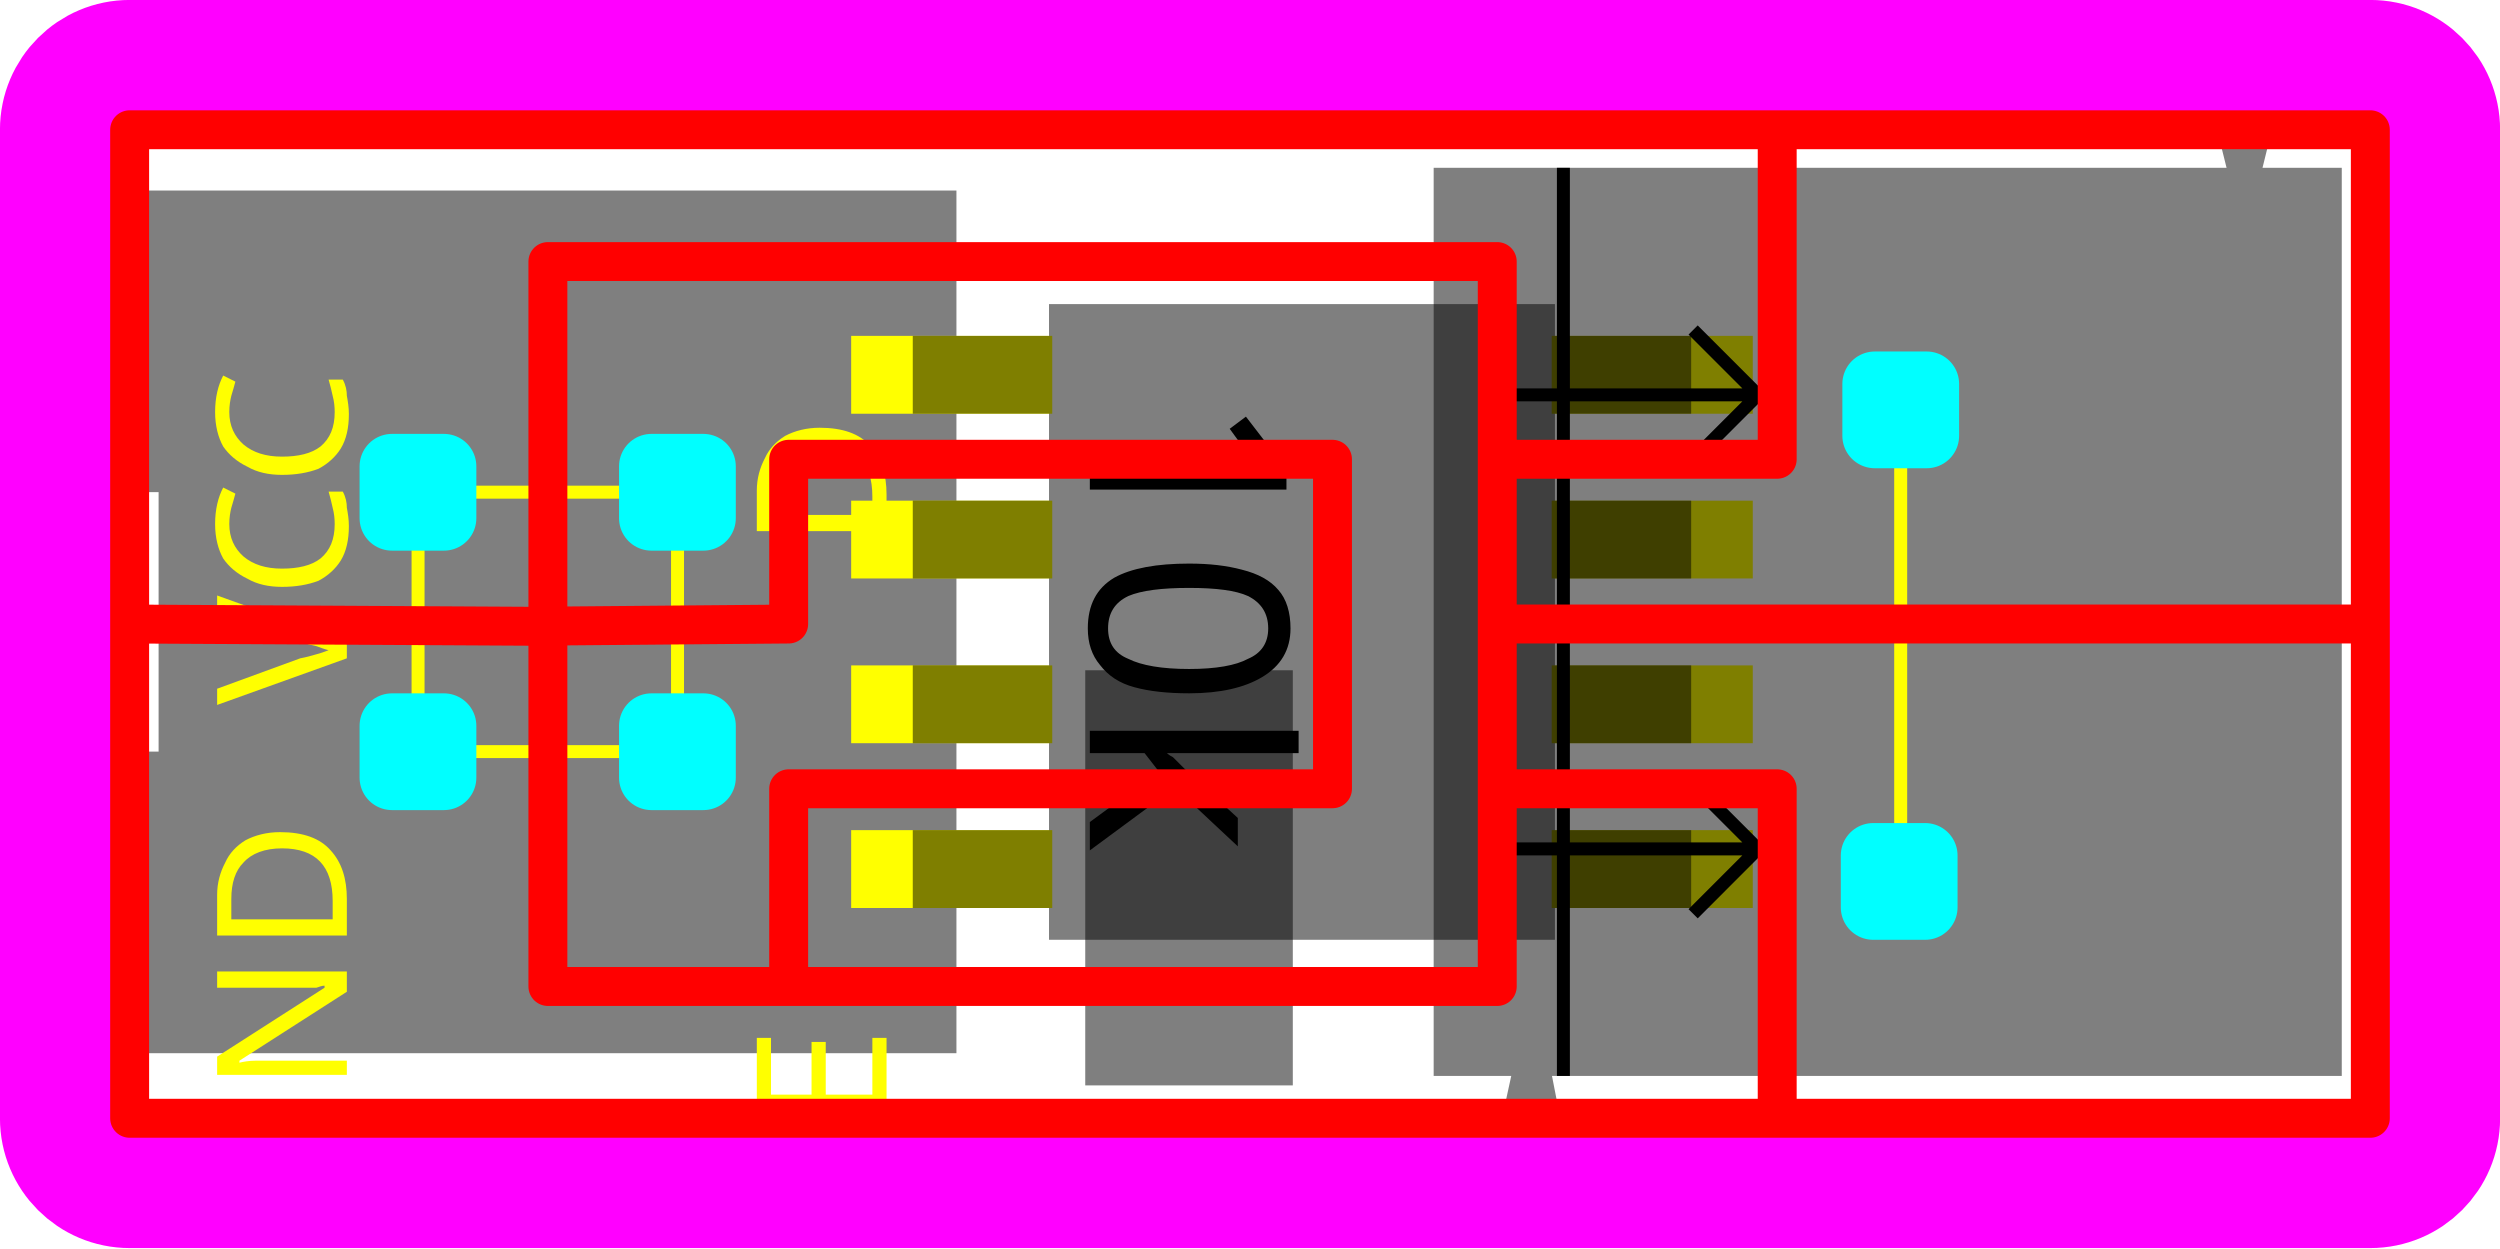
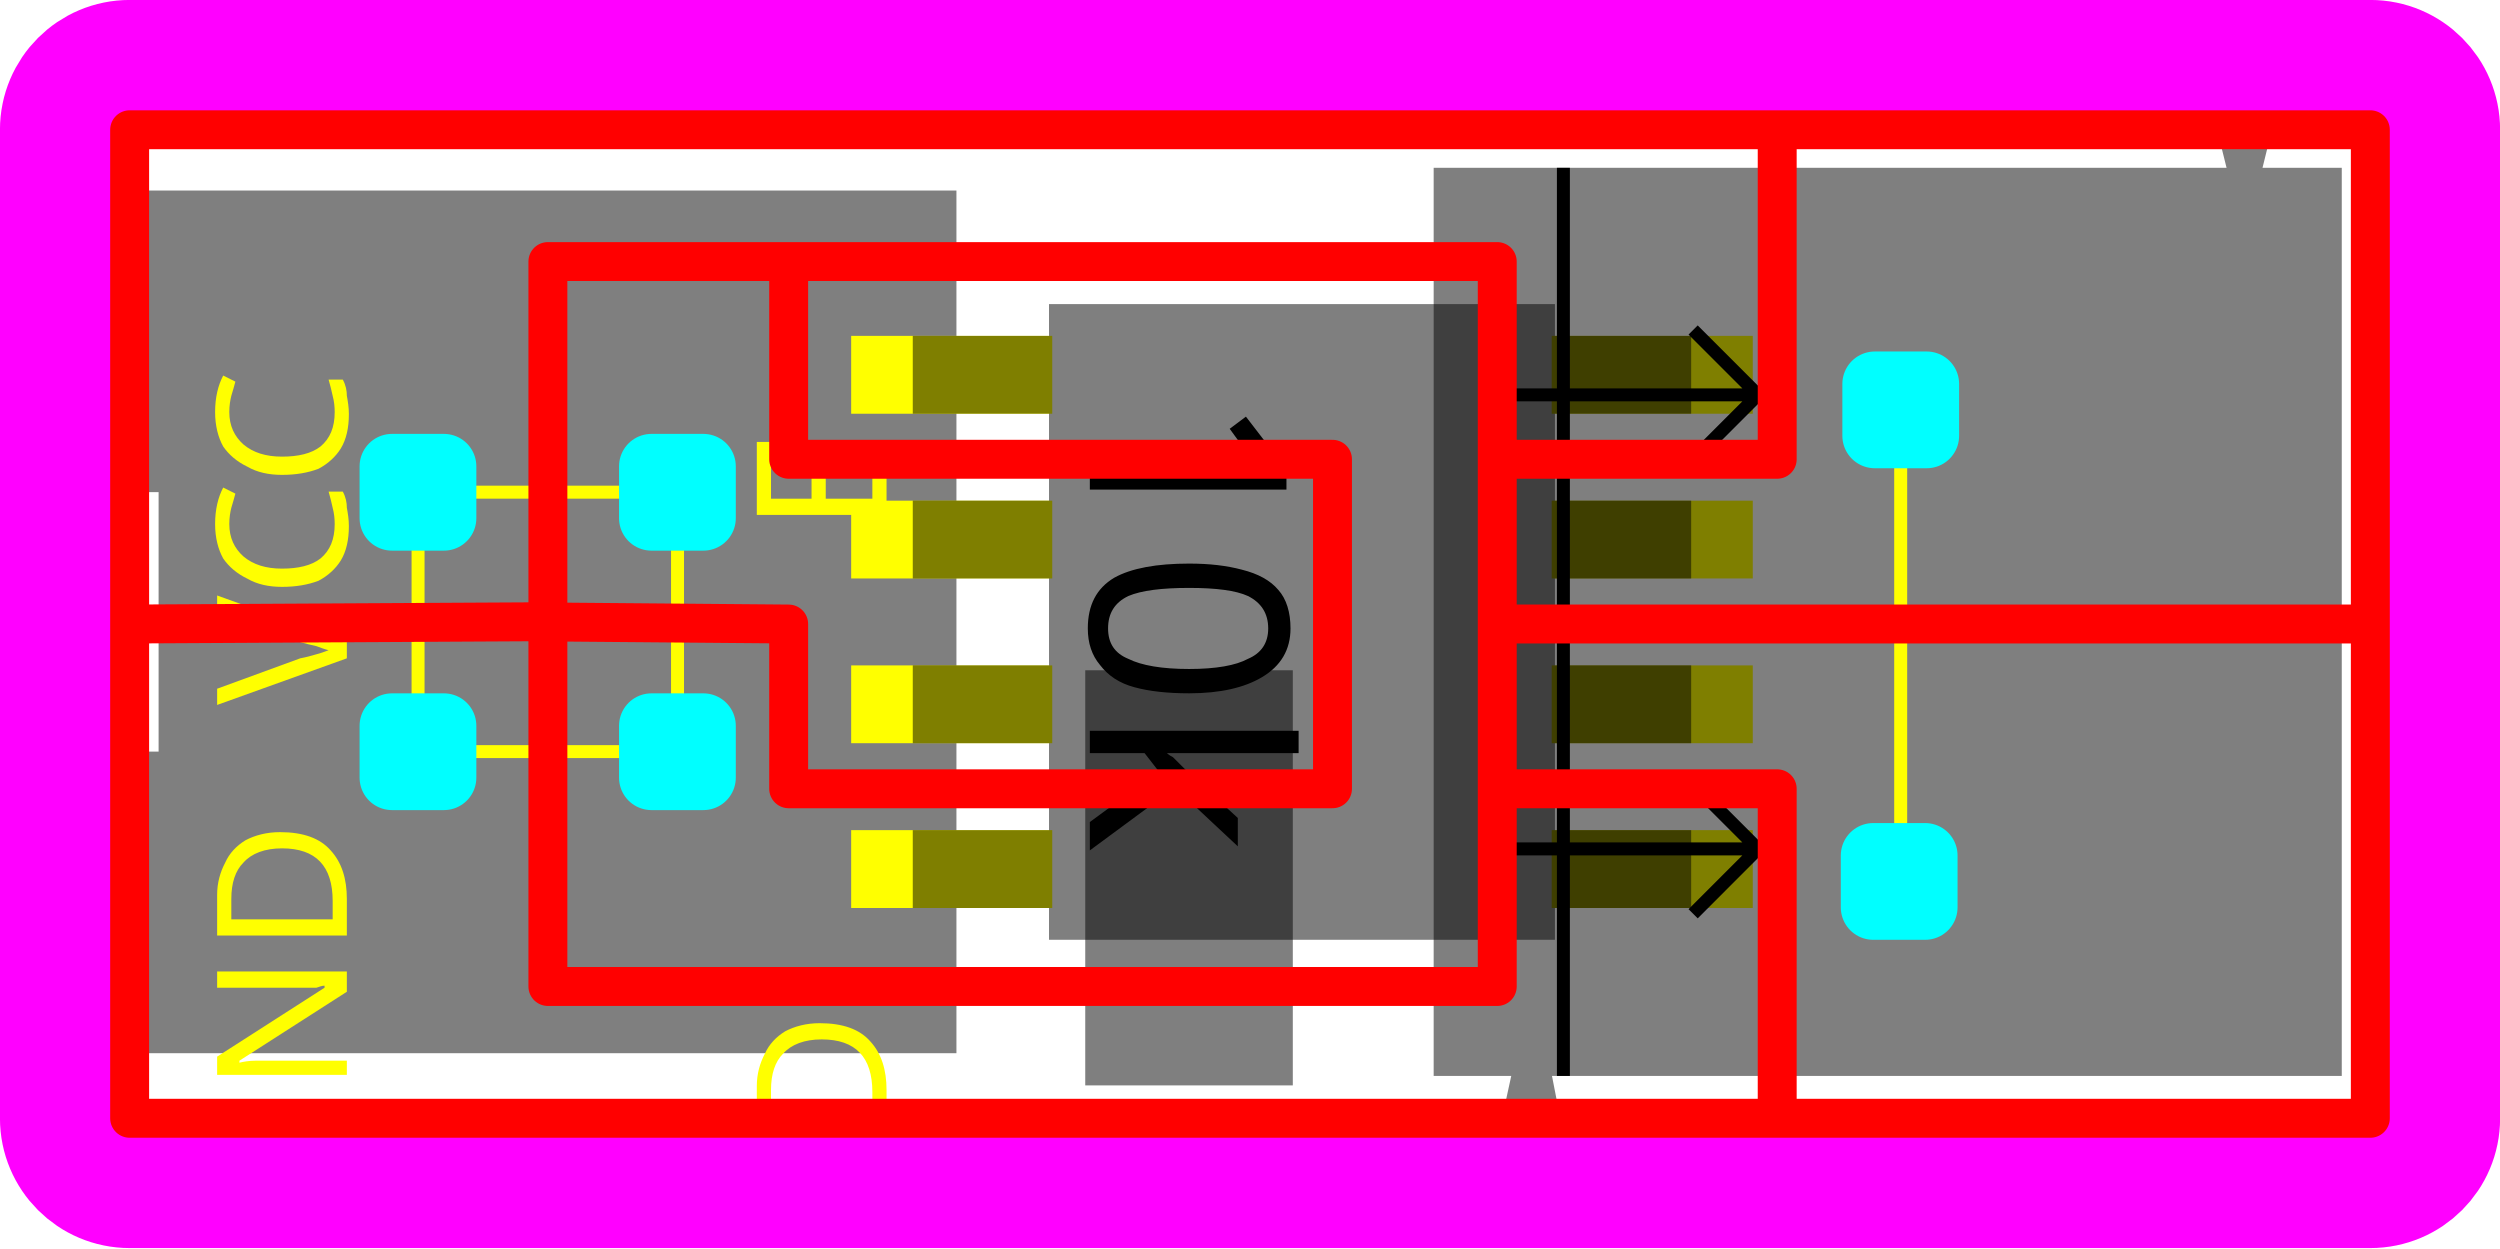
<svg xmlns="http://www.w3.org/2000/svg" width="19.271mm" height="9.621mm" viewBox="0 0 19.271 9.621" version="1.1" id="svg926">
  <defs id="defs920" />
  <g id="layer6" style="display:inline" transform="translate(3.177734,-16.23633)">
    <g transform="rotate(-90,-45.47154,96.27859)" id="layer1">
      <path id="rect818" d="m 26.452,139.645 2.325,0.006 v 0.144 h 2 v -0.151 l 2.325,0.001 v 6.3 h -6.65 z" style="opacity:1;fill:#000000;fill-opacity:0.502;fill-rule:evenodd;stroke:none;stroke-width:1;stroke-linecap:round;stroke-linejoin:round;stroke-miterlimit:4;stroke-dasharray:none;stroke-dashoffset:0;stroke-opacity:1" />
      <path d="m 29.777,142.295 v 0.5 h 0.5 m -1,0 h 0.502 l -0.002,0.5 m -1,-1.5 v 2 h 2 v -2 h -2" style="opacity:1;fill:none;fill-opacity:0.502;fill-rule:evenodd;stroke:#ffff00;stroke-width:0.1;stroke-linecap:round;stroke-linejoin:round;stroke-miterlimit:4;stroke-dasharray:none;stroke-dashoffset:0;stroke-opacity:1" id="path1638" />
      <text id="text1589" y="141.248" x="27.967" style="font-style:normal;font-variant:normal;font-weight:normal;font-stretch:normal;font-size:1.411px;line-height:125%;font-family:FiveByNineJTD;-inkscape-font-specification:'FiveByNineJTD, Normal';font-variant-ligatures:normal;font-variant-caps:normal;font-variant-numeric:normal;font-feature-settings:normal;text-align:center;letter-spacing:0px;word-spacing:0px;writing-mode:lr-tb;text-anchor:middle;fill:#ffff00;fill-opacity:1;stroke:none;stroke-width:0.265px;stroke-linecap:butt;stroke-linejoin:miter;stroke-opacity:1" xml:space="preserve">
        <tspan style="font-style:normal;font-variant:normal;font-weight:normal;font-stretch:normal;font-size:1.411px;font-family:FiveByNineJTD;-inkscape-font-specification:'FiveByNineJTD, Normal';font-variant-ligatures:normal;font-variant-caps:normal;font-variant-numeric:normal;font-feature-settings:normal;text-align:center;writing-mode:lr-tb;text-anchor:middle;fill:#ffff00;fill-opacity:1;stroke-width:0.265px" y="141.248" x="27.967" id="tspan1587">GND</tspan>
      </text>
      <text xml:space="preserve" style="font-style:normal;font-variant:normal;font-weight:normal;font-stretch:normal;font-size:1.411px;line-height:125%;font-family:FiveByNineJTD;-inkscape-font-specification:'FiveByNineJTD, Normal';font-variant-ligatures:normal;font-variant-caps:normal;font-variant-numeric:normal;font-feature-settings:normal;text-align:center;letter-spacing:0px;word-spacing:0px;writing-mode:lr-tb;text-anchor:middle;fill:#ffff00;fill-opacity:1;stroke:none;stroke-width:0.265px;stroke-linecap:butt;stroke-linejoin:miter;stroke-opacity:1" x="31.716" y="141.248" id="text1593">
        <tspan id="tspan1591" x="31.716" y="141.248" style="font-style:normal;font-variant:normal;font-weight:normal;font-stretch:normal;font-size:1.411px;font-family:FiveByNineJTD;-inkscape-font-specification:'FiveByNineJTD, Normal';font-variant-ligatures:normal;font-variant-caps:normal;font-variant-numeric:normal;font-feature-settings:normal;text-align:center;writing-mode:lr-tb;text-anchor:middle;fill:#ffff00;fill-opacity:1;stroke-width:0.265px">VCC</tspan>
      </text>
      <text xml:space="preserve" style="font-style:normal;font-variant:normal;font-weight:normal;font-stretch:normal;font-size:1.411px;line-height:125%;font-family:FiveByNineJTD;-inkscape-font-specification:'FiveByNineJTD, Normal';font-variant-ligatures:normal;font-variant-caps:normal;font-variant-numeric:normal;font-feature-settings:normal;text-align:center;letter-spacing:0px;word-spacing:0px;writing-mode:lr-tb;text-anchor:middle;fill:#ffff00;fill-opacity:1;stroke:none;stroke-width:0.265px;stroke-linecap:butt;stroke-linejoin:miter;stroke-opacity:1" x="32.138" y="145.408" id="text1597">
-         <tspan id="tspan1595" x="32.138" y="145.408" style="font-style:normal;font-variant:normal;font-weight:normal;font-stretch:normal;font-size:1.411px;font-family:FiveByNineJTD;-inkscape-font-specification:'FiveByNineJTD, Normal';font-variant-ligatures:normal;font-variant-caps:normal;font-variant-numeric:normal;font-feature-settings:normal;text-align:center;writing-mode:lr-tb;text-anchor:middle;fill:#ffff00;fill-opacity:1;stroke-width:0.265px">D</tspan>
+         <tspan id="tspan1595" x="32.138" y="145.408" style="font-style:normal;font-variant:normal;font-weight:normal;font-stretch:normal;font-size:1.411px;font-family:FiveByNineJTD;-inkscape-font-specification:'FiveByNineJTD, Normal';font-variant-ligatures:normal;font-variant-caps:normal;font-variant-numeric:normal;font-feature-settings:normal;text-align:center;writing-mode:lr-tb;text-anchor:middle;fill:#ffff00;fill-opacity:1;stroke-width:0.265px">E</tspan>
      </text>
      <text id="text1601" y="145.408" x="27.545" style="font-style:normal;font-variant:normal;font-weight:normal;font-stretch:normal;font-size:1.411px;line-height:125%;font-family:FiveByNineJTD;-inkscape-font-specification:'FiveByNineJTD, Normal';font-variant-ligatures:normal;font-variant-caps:normal;font-variant-numeric:normal;font-feature-settings:normal;text-align:center;letter-spacing:0px;word-spacing:0px;writing-mode:lr-tb;text-anchor:middle;fill:#ffff00;fill-opacity:1;stroke:none;stroke-width:0.265px;stroke-linecap:butt;stroke-linejoin:miter;stroke-opacity:1" xml:space="preserve">
-         <tspan style="font-style:normal;font-variant:normal;font-weight:normal;font-stretch:normal;font-size:1.411px;font-family:FiveByNineJTD;-inkscape-font-specification:'FiveByNineJTD, Normal';font-variant-ligatures:normal;font-variant-caps:normal;font-variant-numeric:normal;font-feature-settings:normal;text-align:center;writing-mode:lr-tb;text-anchor:middle;fill:#ffff00;fill-opacity:1;stroke-width:0.265px" y="145.408" x="27.545" id="tspan1599">E</tspan>
+         <tspan style="font-style:normal;font-variant:normal;font-weight:normal;font-stretch:normal;font-size:1.411px;font-family:FiveByNineJTD;-inkscape-font-specification:'FiveByNineJTD, Normal';font-variant-ligatures:normal;font-variant-caps:normal;font-variant-numeric:normal;font-feature-settings:normal;text-align:center;writing-mode:lr-tb;text-anchor:middle;fill:#ffff00;fill-opacity:1;stroke-width:0.265px" y="145.408" x="27.545" id="tspan1599">D</tspan>
      </text>
    </g>
    <g transform="rotate(90,43.28397,58.05441)" id="layer1-0">
      <g id="g1249">
        <path id="path1215" d="m 4.355,96.405 v 1.55" style="opacity:1;fill:none;fill-opacity:0.502;fill-rule:evenodd;stroke:#ffff00;stroke-width:0.6;stroke-linecap:butt;stroke-linejoin:round;stroke-miterlimit:4;stroke-dasharray:none;stroke-dashoffset:0;stroke-opacity:1" />
        <path style="opacity:1;fill:none;fill-opacity:0.502;fill-rule:evenodd;stroke:#ffff00;stroke-width:0.6;stroke-linecap:butt;stroke-linejoin:round;stroke-miterlimit:4;stroke-dasharray:none;stroke-dashoffset:0;stroke-opacity:1" d="m 5.625,96.405 v 1.55" id="path1217" />
        <path id="path1219" d="m 6.895,96.405 v 1.55" style="opacity:1;fill:none;fill-opacity:0.502;fill-rule:evenodd;stroke:#ffff00;stroke-width:0.6;stroke-linecap:butt;stroke-linejoin:round;stroke-miterlimit:4;stroke-dasharray:none;stroke-dashoffset:0;stroke-opacity:1" />
        <path style="opacity:1;fill:none;fill-opacity:0.502;fill-rule:evenodd;stroke:#ffff00;stroke-width:0.6;stroke-linecap:butt;stroke-linejoin:round;stroke-miterlimit:4;stroke-dasharray:none;stroke-dashoffset:0;stroke-opacity:1" d="m 8.165,96.405 v 1.55" id="path1221" />
        <path style="opacity:1;fill:none;fill-opacity:0.502;fill-rule:evenodd;stroke:#ffff00;stroke-width:0.6;stroke-linecap:butt;stroke-linejoin:round;stroke-miterlimit:4;stroke-dasharray:none;stroke-dashoffset:0;stroke-opacity:1" d="m 4.355,91.005 v 1.55" id="path1223" />
        <path id="path1225" d="m 5.625,91.005 v 1.55" style="opacity:1;fill:none;fill-opacity:0.502;fill-rule:evenodd;stroke:#ffff00;stroke-width:0.6;stroke-linecap:butt;stroke-linejoin:round;stroke-miterlimit:4;stroke-dasharray:none;stroke-dashoffset:0;stroke-opacity:1" />
        <path style="opacity:1;fill:none;fill-opacity:0.502;fill-rule:evenodd;stroke:#ffff00;stroke-width:0.6;stroke-linecap:butt;stroke-linejoin:round;stroke-miterlimit:4;stroke-dasharray:none;stroke-dashoffset:0;stroke-opacity:1" d="m 6.895,91.005 v 1.55" id="path1227" />
        <path id="path1229" d="m 8.165,91.005 v 1.55" style="opacity:1;fill:none;fill-opacity:0.502;fill-rule:evenodd;stroke:#ffff00;stroke-width:0.6;stroke-linecap:butt;stroke-linejoin:round;stroke-miterlimit:4;stroke-dasharray:none;stroke-dashoffset:0;stroke-opacity:1" />
      </g>
      <path id="rect1149" transform="matrix(0.2645833,0,0,0.2645833,3.81,91.005)" d="m 0.926,1.795 v 3.969 H 0 V 20.504 h 0.926 v 3.969 H 3.193 v -3.969 h 2.533 v 3.969 h 2.268 v -3.969 h 2.531 v 3.969 h 2.268 v -3.969 h 2.533 v 3.969 h 2.268 v -3.969 h 0.926 V 5.764 H 17.594 v -3.969 h -2.268 v 3.969 h -2.533 v -3.969 h -2.268 v 3.969 H 7.994 v -3.969 H 5.727 v 3.969 H 3.193 v -3.969 z" style="opacity:1;fill:#000000;fill-opacity:0.502;fill-rule:evenodd;stroke:none;stroke-width:1.134;stroke-linecap:round;stroke-linejoin:round;stroke-miterlimit:4;stroke-dasharray:none;stroke-dashoffset:0;stroke-opacity:1" />
    </g>
    <g transform="rotate(-90,-40.3072,91.11425)" id="layer1-9">
      <path id="rect817" d="m 26.277,139.295 h 7 v 6.112 l 0.45,-0.112 v 0.5 l -0.45,-0.111 v 0.611 h -7 v -6.088 l -0.45,0.088 v -0.5 l 0.45,0.098 z" style="opacity:1;fill:#000000;fill-opacity:0.502;fill-rule:evenodd;stroke:none;stroke-width:0.5;stroke-linecap:round;stroke-linejoin:round;stroke-miterlimit:4;stroke-dasharray:none;stroke-dashoffset:0;stroke-opacity:1" />
      <path id="path818" d="m 28.027,142.895 h 3.5" style="opacity:1;fill:none;fill-opacity:0.502;fill-rule:evenodd;stroke:#ffff00;stroke-width:0.1;stroke-linecap:round;stroke-linejoin:round;stroke-miterlimit:4;stroke-dasharray:none;stroke-dashoffset:0;stroke-opacity:1" />
      <path id="path819" d="m 26.277,140.295 h 7" style="opacity:1;fill:none;fill-opacity:0.502;fill-rule:evenodd;stroke:#000000;stroke-width:0.1;stroke-linecap:butt;stroke-linejoin:round;stroke-miterlimit:4;stroke-dasharray:none;stroke-dashoffset:0;stroke-opacity:1" />
      <path d="m 27.527,141.295 0.5,0.5 0.5,-0.5 m -0.5,-1.5 v 2" style="opacity:1;fill:none;fill-opacity:0.502;fill-rule:evenodd;stroke:#000000;stroke-width:0.1;stroke-linecap:butt;stroke-linejoin:round;stroke-miterlimit:4;stroke-dasharray:none;stroke-dashoffset:0;stroke-opacity:1" id="path825" />
      <path id="path817" style="opacity:1;fill:none;fill-opacity:0.502;fill-rule:evenodd;stroke:#000000;stroke-width:0.1;stroke-linecap:butt;stroke-linejoin:round;stroke-miterlimit:4;stroke-dasharray:none;stroke-dashoffset:0;stroke-opacity:1" d="m 31.027,141.295 0.5,0.5 0.5,-0.5 m -0.5,-1.5 v 2" />
    </g>
    <g style="display:inline" transform="rotate(180,-1.505612,20.88799)" id="g914">
      <rect style="opacity:1;fill:#000000;fill-opacity:0.502;fill-rule:evenodd;stroke:none;stroke-width:0.4;stroke-linecap:round;stroke-linejoin:round;stroke-miterlimit:4;stroke-dasharray:none;stroke-dashoffset:0;stroke-opacity:1" id="rect905" width="1.6" height="3.2" x="-9.799" y="17.173" />
      <text xml:space="preserve" style="font-style:normal;font-variant:normal;font-weight:normal;font-stretch:normal;font-size:2.117px;line-height:125%;font-family:Raleway;-inkscape-font-specification:'Raleway, Normal';font-variant-ligatures:normal;font-variant-caps:normal;font-variant-numeric:normal;font-feature-settings:normal;text-align:center;letter-spacing:0px;word-spacing:0px;writing-mode:lr-tb;text-anchor:middle;fill:#000000;fill-opacity:1;stroke:none;stroke-width:0.265px;stroke-linecap:butt;stroke-linejoin:miter;stroke-opacity:1" x="-18.813" y="-8.237" id="text909" transform="rotate(-90)">
        <tspan id="tspan907" x="-18.813" y="-8.237" style="font-style:normal;font-variant:normal;font-weight:normal;font-stretch:normal;font-size:2.117px;font-family:Raleway;-inkscape-font-specification:'Raleway, Normal';font-variant-ligatures:normal;font-variant-caps:normal;font-variant-numeric:normal;font-feature-settings:normal;text-align:center;writing-mode:lr-tb;text-anchor:middle;stroke-width:0.265px">10k</tspan>
      </text>
    </g>
  </g>
  <g id="edge" style="display:inline" transform="translate(3.177734,-16.23633)">
    <path style="color:#000000;font-style:normal;font-variant:normal;font-weight:normal;font-stretch:normal;font-size:medium;line-height:normal;font-family:sans-serif;font-variant-ligatures:normal;font-variant-position:normal;font-variant-caps:normal;font-variant-numeric:normal;font-variant-alternates:normal;font-feature-settings:normal;text-indent:0;text-align:start;text-decoration:none;text-decoration-line:none;text-decoration-style:solid;text-decoration-color:#000000;letter-spacing:normal;word-spacing:normal;text-transform:none;writing-mode:lr-tb;direction:ltr;text-orientation:mixed;dominant-baseline:auto;baseline-shift:baseline;text-anchor:start;white-space:normal;shape-padding:0;clip-rule:nonzero;display:inline;overflow:visible;visibility:visible;opacity:1;isolation:auto;mix-blend-mode:normal;color-interpolation:sRGB;color-interpolation-filters:linearRGB;solid-color:#000000;solid-opacity:1;vector-effect:none;fill:none;fill-opacity:1;fill-rule:evenodd;stroke:#ff00ff;stroke-width:1;stroke-linecap:round;stroke-linejoin:round;stroke-miterlimit:4;stroke-dasharray:none;stroke-dashoffset:0;stroke-opacity:1;color-rendering:auto;image-rendering:auto;shape-rendering:auto;text-rendering:auto;enable-background:accumulate" d="m -2.178,16.736 a 0.5,0.5 0 0 0 -0.5,0.5 v 7.621 a 0.5,0.5 0 0 0 0.5,0.5 H 15.094 a 0.5,0.5 0 0 0 0.5,-0.5 v -7.621 a 0.5,0.5 0 0 0 -0.5,-0.5 z" id="path1067" />
  </g>
  <g id="layer2" style="display:inline" transform="translate(2.270397,-1.020749)">
-     <path id="path1058" style="opacity:1;fill:none;fill-opacity:1;fill-rule:evenodd;stroke:#ff0000;stroke-width:0.3;stroke-linecap:round;stroke-linejoin:round;stroke-miterlimit:4;stroke-dasharray:none;stroke-dashoffset:0;stroke-opacity:1" d="M 16.001,5.831 V 2.021 l -4.572,1e-7 m -2.158,3.81 6.73,2.5e-6 v 3.81 l -4.572,1e-7 m -12.7,-3.81 10e-8,-3.81 12.7,1e-7 v 2.54 l -2.158,-2.7e-6 M 3.809,7.101 V 8.625 H 1.953 l -1e-7,-2.778 1.856,-0.016 3e-7,-1.27 4.192,-2.7e-6 v 2.54 z m 0,1.016 v 0.508 l 5.462,-2.7e-6 V 3.037 l -7.318,2.7e-6 -3e-7,2.812 -3.224,-0.018 v 3.81 l 12.7,1e-7 v -2.54 l -2.158,-2.7e-6" />
+     <path id="path1058" style="opacity:1;fill:none;fill-opacity:1;fill-rule:evenodd;stroke:#ff0000;stroke-width:0.3;stroke-linecap:round;stroke-linejoin:round;stroke-miterlimit:4;stroke-dasharray:none;stroke-dashoffset:0;stroke-opacity:1" d="m 16.001,5.831 v 3.81 l -4.572,-10e-8 m -2.158,-3.81 6.73,-2.5e-6 v -3.81 l -4.572,-10e-8 m -12.7,3.81 10e-8,3.81 12.7,-10e-8 V 7.101 l -2.158,2.7e-6 M 3.809,4.561 V 3.037 H 1.953 l -1e-7,2.778 1.856,0.016 3e-7,1.27 4.192,2.7e-6 v -2.54 z m 0,-1.016 v -0.508 l 5.462,2.7e-6 v 5.588 l -7.318,-2.7e-6 -3e-7,-2.812 -3.224,0.018 V 2.021 l 12.7,-10e-8 v 2.54 l -2.158,2.7e-6" />
  </g>
  <g id="drill" style="display:inline" transform="translate(3.177734,-16.23633)">
    <g id="g940" transform="matrix(1,0,0,-1,3.405002,44.69501)" />
    <g id="g1378" transform="rotate(-90,6.84198,13.60092)">
      <path id="path1362" d="m -1.588,6.803 h 0.2 v 0.2 h -0.4 v -0.4 h 0.4 v 0.2" style="opacity:1;fill:none;fill-opacity:1;fill-rule:evenodd;stroke:#00ffff;stroke-width:0.5;stroke-linecap:round;stroke-linejoin:round;stroke-miterlimit:4;stroke-dasharray:none;stroke-dashoffset:0;stroke-opacity:1" />
      <path style="opacity:1;fill:none;fill-opacity:1;fill-rule:evenodd;stroke:#00ffff;stroke-width:0.5;stroke-linecap:round;stroke-linejoin:round;stroke-miterlimit:4;stroke-dasharray:none;stroke-dashoffset:0;stroke-opacity:1" d="m 0.412,6.803 h 0.2 v 0.2 H 0.212 v -0.4 h 0.4 v 0.2" id="path1364" />
      <path style="opacity:1;fill:none;fill-opacity:1;fill-rule:evenodd;stroke:#00ffff;stroke-width:0.5;stroke-linecap:round;stroke-linejoin:round;stroke-miterlimit:4;stroke-dasharray:none;stroke-dashoffset:0;stroke-opacity:1" d="m -1.588,8.803 h 0.2 v 0.2 h -0.4 v -0.4 h 0.4 v 0.2" id="path1370" />
      <path id="path1372" d="m 0.412,8.803 h 0.2 v 0.2 H 0.212 v -0.4 h 0.4 v 0.2" style="opacity:1;fill:none;fill-opacity:1;fill-rule:evenodd;stroke:#00ffff;stroke-width:0.5;stroke-linecap:round;stroke-linejoin:round;stroke-miterlimit:4;stroke-dasharray:none;stroke-dashoffset:0;stroke-opacity:1" />
    </g>
    <g transform="rotate(-90,9.099815,11.49594)" id="g1938">
      <path style="opacity:1;fill:none;fill-opacity:1;fill-rule:evenodd;stroke:#00ffff;stroke-width:0.5;stroke-linecap:round;stroke-linejoin:round;stroke-miterlimit:4;stroke-dasharray:none;stroke-dashoffset:0;stroke-opacity:1" d="m -2.435,13.858 h 0.2 v 0.2 h -0.4 v -0.4 h 0.4 v 0.2" id="path1930" />
      <path id="path1932" d="m 1.2,13.87 h 0.2 v 0.2 H 1 v -0.4 h 0.4 v 0.2" style="opacity:1;fill:none;fill-opacity:1;fill-rule:evenodd;stroke:#00ffff;stroke-width:0.5;stroke-linecap:round;stroke-linejoin:round;stroke-miterlimit:4;stroke-dasharray:none;stroke-dashoffset:0;stroke-opacity:1" />
    </g>
  </g>
</svg>
